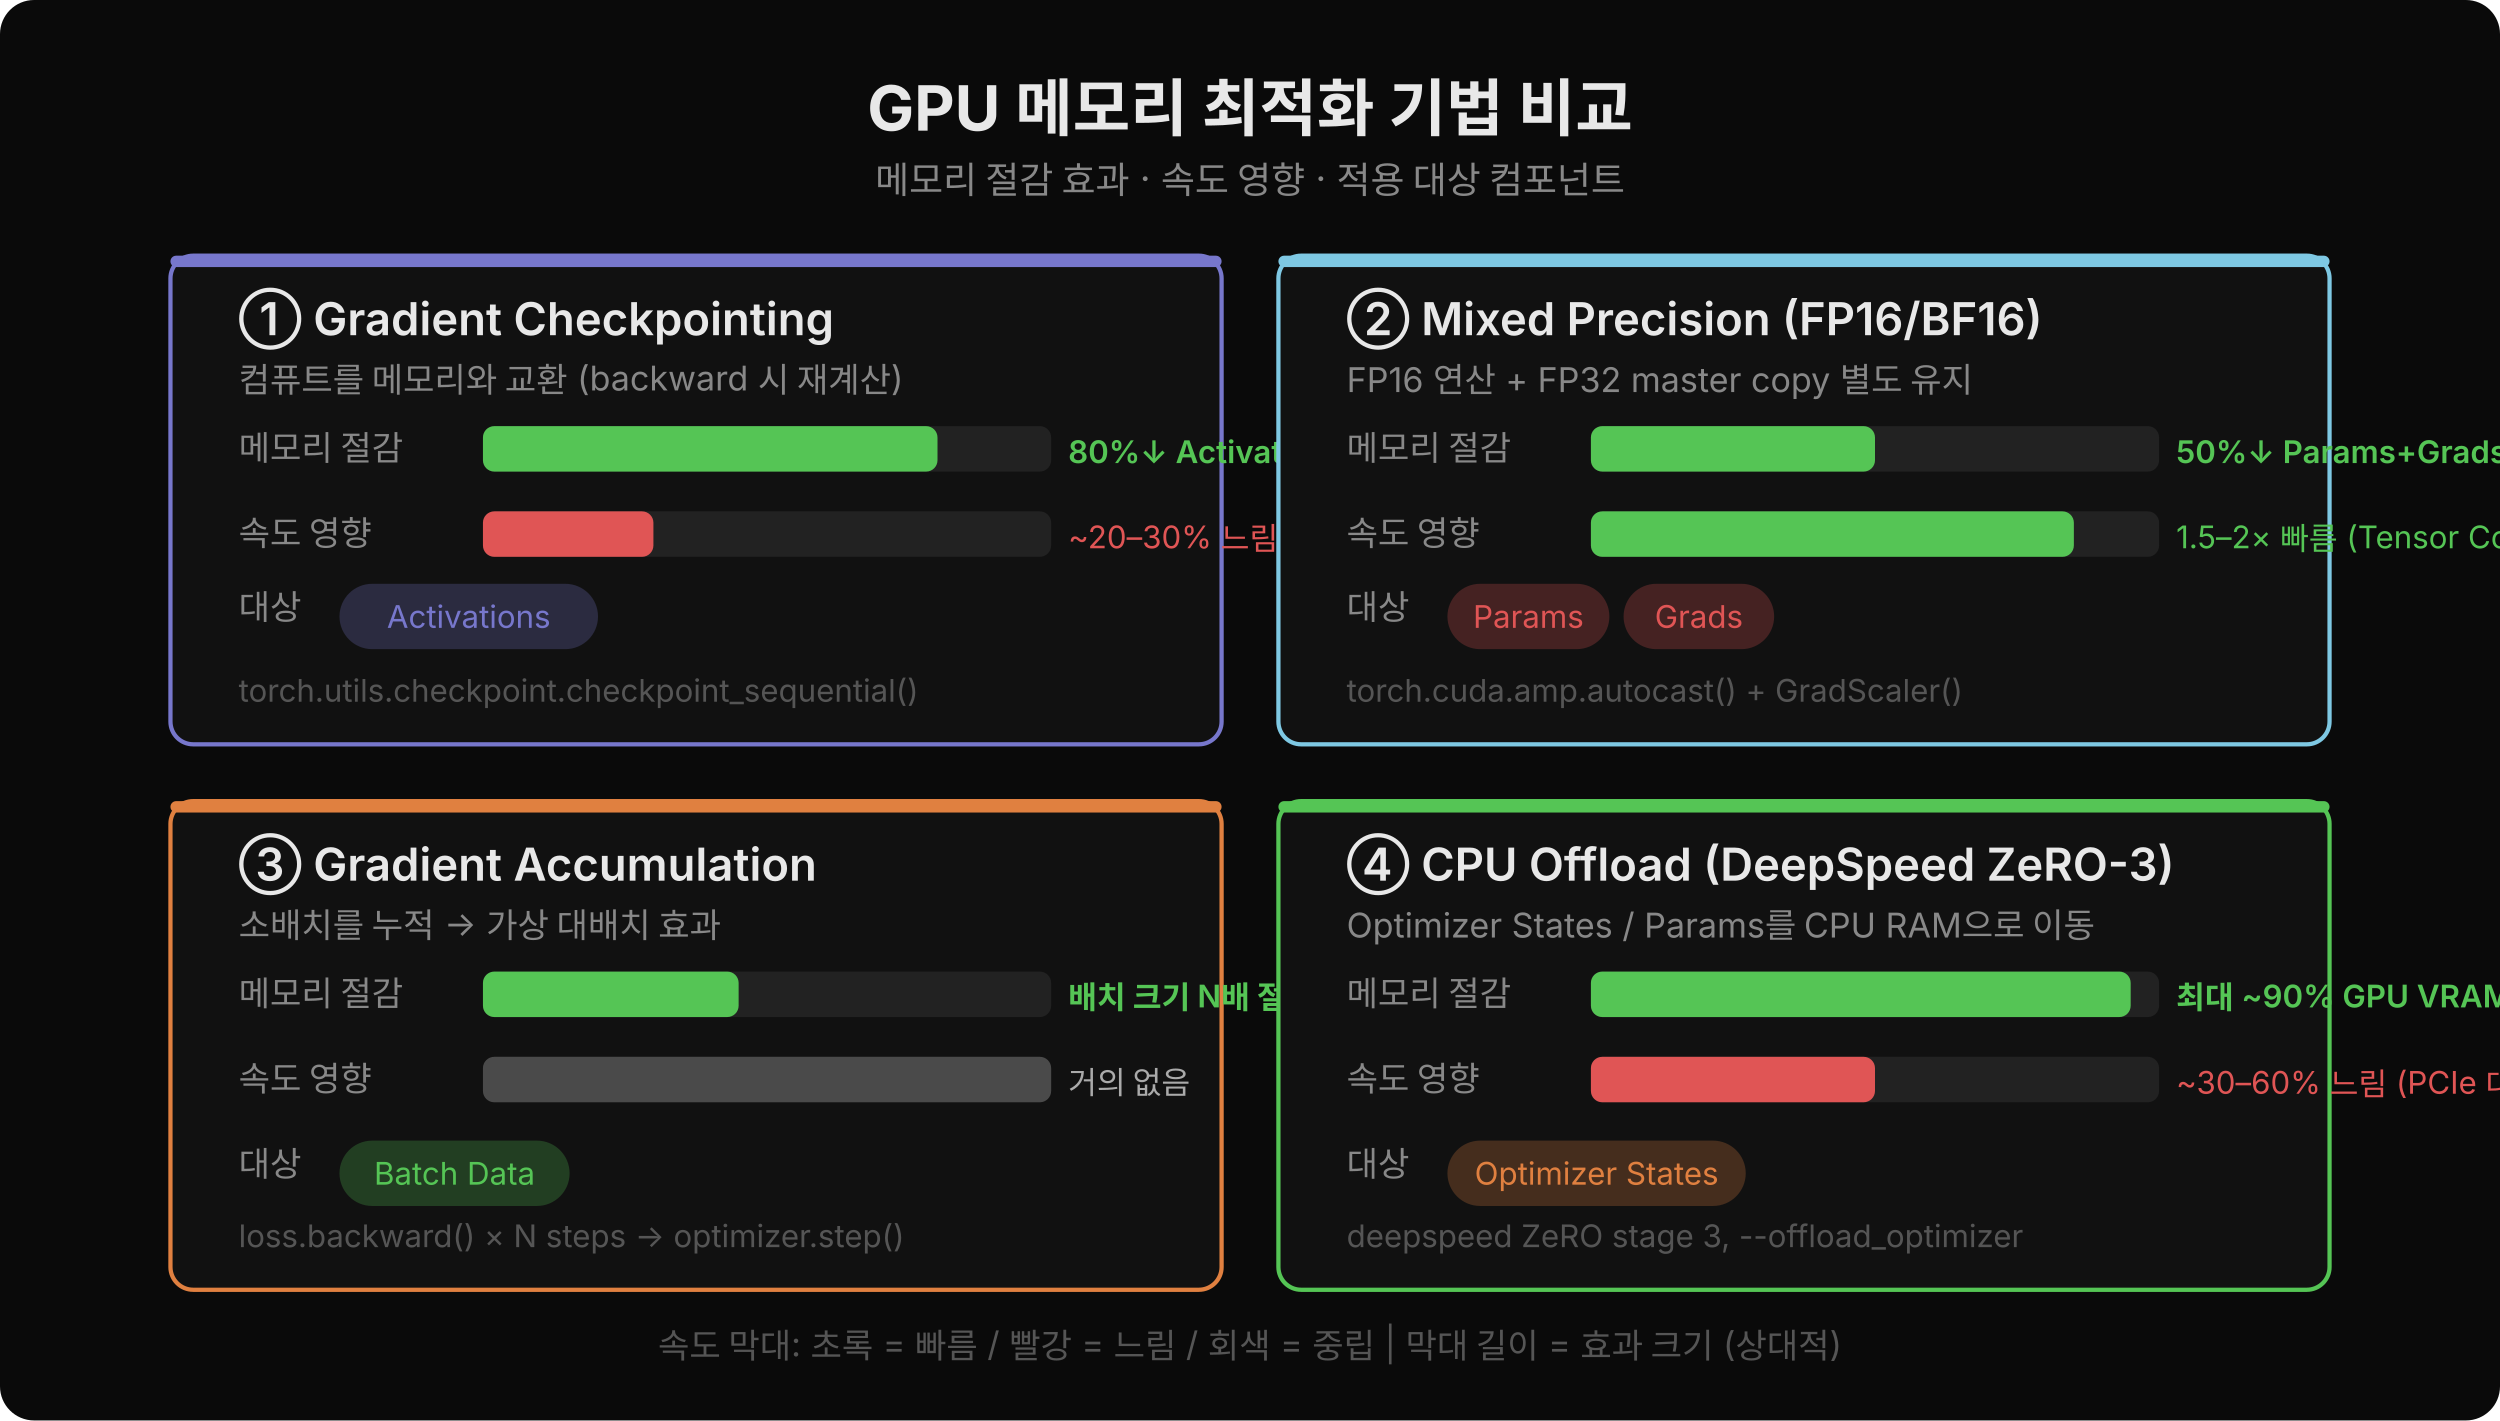
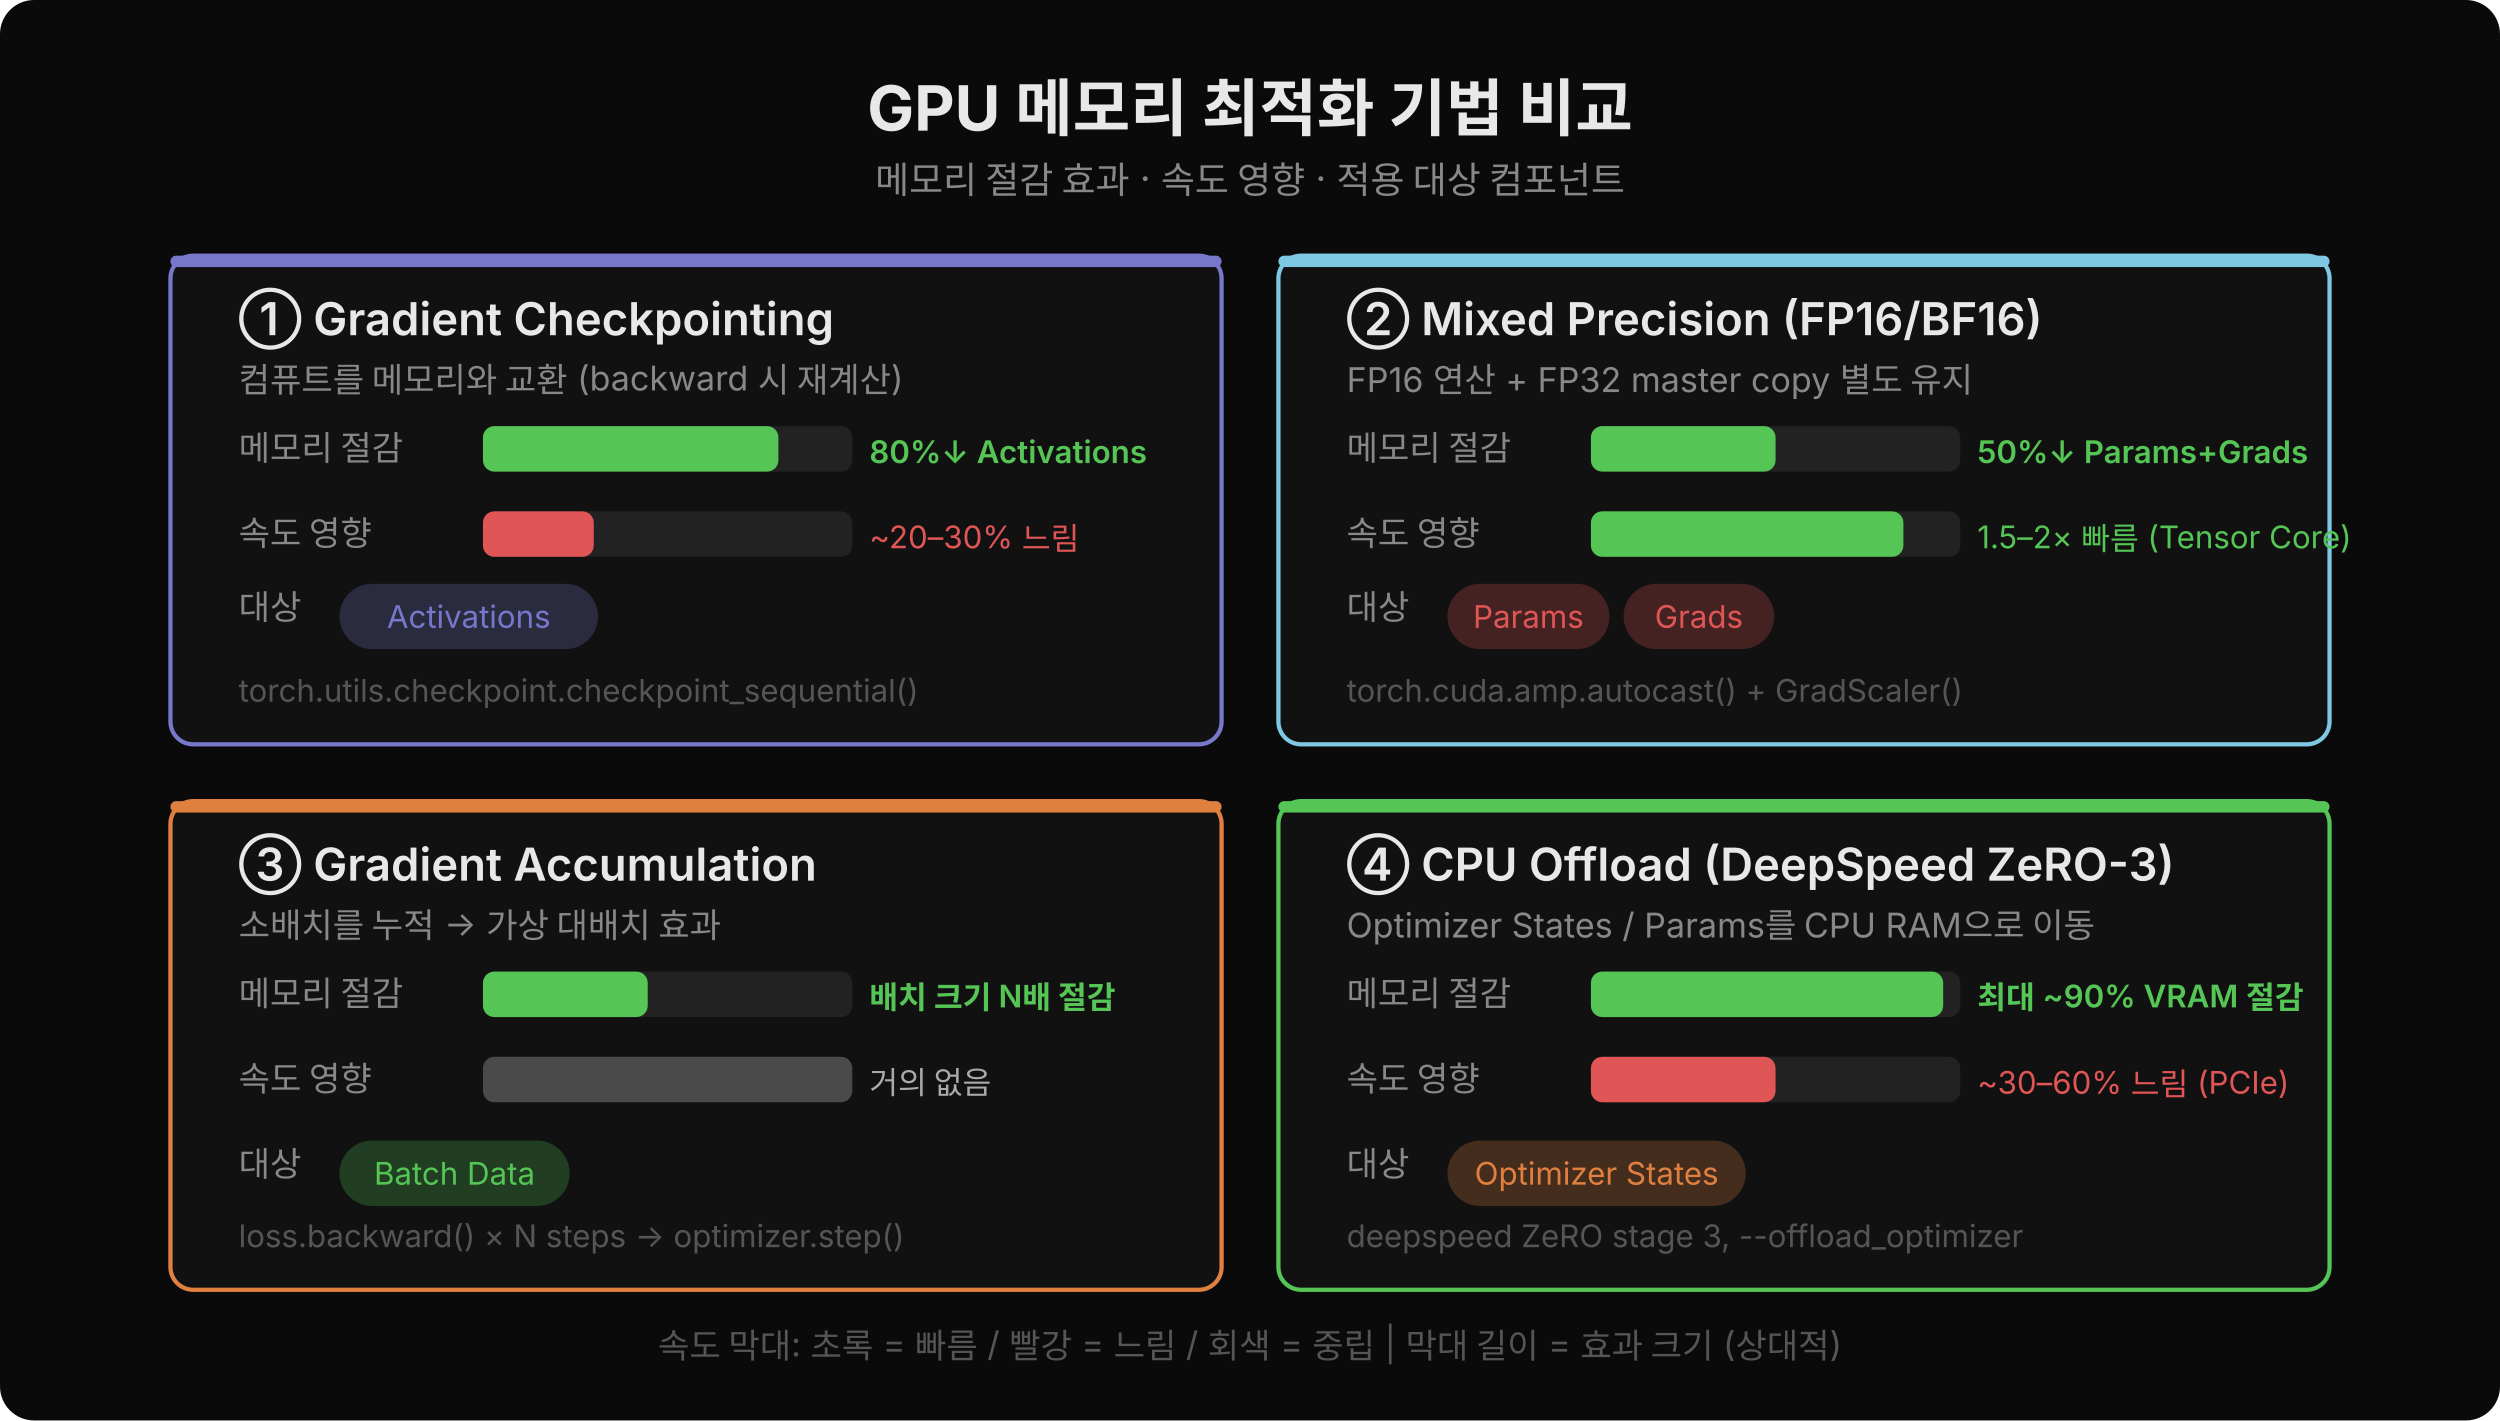
<svg xmlns="http://www.w3.org/2000/svg" width="880" viewBox="0 0 880 500" font-family="'Wanted Sans Variable','Wanted Sans',-apple-system,sans-serif">
  <rect width="880" height="500" rx="12" fill="#0a0a0a" />
  <text x="440" y="46" font-size="22" font-weight="700" fill="#e8e8e8" text-anchor="middle">GPU 메모리 최적화 기법 비교</text>
  <text x="440" y="68" font-size="13" fill="#888" text-anchor="middle">메모리 절감 효과 · 속도 영향 · 적용 대상 컴포넌트</text>
  <rect x="60" y="90" width="370" height="172" rx="8" fill="#111" stroke="#7777cc" stroke-width="1.5" />
  <rect x="60" y="90" width="370" height="4" rx="2" fill="#7777cc" />
  <text x="84" y="118" font-size="16" font-weight="600" fill="#e8e8e8">① Gradient Checkpointing</text>
  <text x="84" y="138" font-size="12" fill="#888">컴퓨트를 메모리와 교환 (backward 시 재계산)</text>
  <text x="84" y="162" font-size="12" fill="#888">메모리 절감</text>
-   <rect x="170" y="150" width="200" height="16" rx="4" fill="#222" />
-   <rect x="170" y="150" width="160" height="16" rx="4" fill="#55c555" />
-   <text x="376" y="163" font-size="11" fill="#55c555" font-weight="600">80%↓ Activations</text>
+   <rect x="170" y="150" width="130" height="16" rx="4" fill="#222" />
+   <rect x="170" y="150" width="104" height="16" rx="4" fill="#55c555" />
+   <text x="306" y="163" font-size="11" fill="#55c555" font-weight="600">80%↓ Activations</text>
  <text x="84" y="192" font-size="12" fill="#888">속도 영향</text>
-   <rect x="170" y="180" width="200" height="16" rx="4" fill="#222" />
-   <rect x="170" y="180" width="60" height="16" rx="4" fill="#e05555" />
-   <text x="376" y="193" font-size="11" fill="#e05555">~20–30% 느림</text>
+   <rect x="170" y="180" width="130" height="16" rx="4" fill="#222" />
+   <rect x="170" y="180" width="39" height="16" rx="4" fill="#e05555" />
+   <text x="306" y="193" font-size="11" fill="#e05555">~20–30% 느림</text>
  <text x="84" y="218" font-size="12" fill="#888">대상</text>
  <rect x="120" y="206" width="90" height="22" rx="11" fill="#7777cc" opacity="0.25" stroke="#7777cc" stroke-width="1" />
  <text x="165" y="221" font-size="11" fill="#7777cc" text-anchor="middle">Activations</text>
  <text x="84" y="247" font-size="11" fill="#555">torch.utils.checkpoint.checkpoint_sequential()</text>
  <rect x="450" y="90" width="370" height="172" rx="8" fill="#111" stroke="#7ec8e3" stroke-width="1.5" />
  <rect x="450" y="90" width="370" height="4" rx="2" fill="#7ec8e3" />
  <text x="474" y="118" font-size="16" font-weight="600" fill="#e8e8e8">② Mixed Precision (FP16/BF16)</text>
  <text x="474" y="138" font-size="12" fill="#888">FP16 연산 + FP32 master copy 별도 유지</text>
  <text x="474" y="162" font-size="12" fill="#888">메모리 절감</text>
-   <rect x="560" y="150" width="200" height="16" rx="4" fill="#222" />
-   <rect x="560" y="150" width="100" height="16" rx="4" fill="#55c555" />
-   <text x="766" y="163" font-size="11" fill="#55c555" font-weight="600">50%↓ Params+Grads</text>
+   <rect x="560" y="150" width="130" height="16" rx="4" fill="#222" />
+   <rect x="560" y="150" width="65" height="16" rx="4" fill="#55c555" />
+   <text x="696" y="163" font-size="11" fill="#55c555" font-weight="600">50%↓ Params+Grads</text>
  <text x="474" y="192" font-size="12" fill="#888">속도 영향</text>
-   <rect x="560" y="180" width="200" height="16" rx="4" fill="#222" />
-   <rect x="560" y="180" width="170" height="16" rx="4" fill="#55c555" />
-   <text x="766" y="193" font-size="11" fill="#55c555">1.5–2× 빠름 (Tensor Core)</text>
+   <rect x="560" y="180" width="130" height="16" rx="4" fill="#222" />
+   <rect x="560" y="180" width="110" height="16" rx="4" fill="#55c555" />
+   <text x="696" y="193" font-size="11" fill="#55c555">1.5–2× 빠름 (Tensor Core)</text>
  <text x="474" y="218" font-size="12" fill="#888">대상</text>
  <rect x="510" y="206" width="56" height="22" rx="11" fill="#e05555" opacity="0.25" stroke="#e05555" stroke-width="1" />
  <text x="538" y="221" font-size="11" fill="#e05555" text-anchor="middle">Params</text>
  <rect x="572" y="206" width="52" height="22" rx="11" fill="#e05555" opacity="0.25" stroke="#e05555" stroke-width="1" />
  <text x="598" y="221" font-size="11" fill="#e05555" text-anchor="middle">Grads</text>
  <text x="474" y="247" font-size="11" fill="#555">torch.cuda.amp.autocast() + GradScaler()</text>
  <rect x="60" y="282" width="370" height="172" rx="8" fill="#111" stroke="#e08040" stroke-width="1.5" />
  <rect x="60" y="282" width="370" height="4" rx="2" fill="#e08040" />
  <text x="84" y="310" font-size="16" font-weight="600" fill="#e8e8e8">③ Gradient Accumulation</text>
  <text x="84" y="330" font-size="12" fill="#888">소배치를 누적 → 가상 대배치 효과</text>
  <text x="84" y="354" font-size="12" fill="#888">메모리 절감</text>
-   <rect x="170" y="342" width="200" height="16" rx="4" fill="#222" />
-   <rect x="170" y="342" width="90" height="16" rx="4" fill="#55c555" />
-   <text x="376" y="355" font-size="11" fill="#55c555" font-weight="600">배치 크기 N배 절감</text>
+   <rect x="170" y="342" width="130" height="16" rx="4" fill="#222" />
+   <rect x="170" y="342" width="58" height="16" rx="4" fill="#55c555" />
+   <text x="306" y="355" font-size="11" fill="#55c555" font-weight="600">배치 크기 N배 절감</text>
  <text x="84" y="384" font-size="12" fill="#888">속도 영향</text>
-   <rect x="170" y="372" width="200" height="16" rx="4" fill="#222" />
-   <rect x="170" y="372" width="200" height="16" rx="4" fill="#888" opacity="0.4" />
-   <text x="376" y="385" font-size="11" fill="#aaa">거의 없음</text>
+   <rect x="170" y="372" width="130" height="16" rx="4" fill="#222" />
+   <rect x="170" y="372" width="130" height="16" rx="4" fill="#888" opacity="0.4" />
+   <text x="306" y="385" font-size="11" fill="#aaa">거의 없음</text>
  <text x="84" y="414" font-size="12" fill="#888">대상</text>
  <rect x="120" y="402" width="80" height="22" rx="11" fill="#55c555" opacity="0.25" stroke="#55c555" stroke-width="1" />
  <text x="160" y="417" font-size="11" fill="#55c555" text-anchor="middle">Batch Data</text>
  <text x="84" y="439" font-size="11" fill="#555">loss.backward() × N steps → optimizer.step()</text>
  <rect x="450" y="282" width="370" height="172" rx="8" fill="#111" stroke="#55c555" stroke-width="1.5" />
  <rect x="450" y="282" width="370" height="4" rx="2" fill="#55c555" />
  <text x="474" y="310" font-size="16" font-weight="600" fill="#e8e8e8">④ CPU Offload (DeepSpeed ZeRO-3)</text>
  <text x="474" y="330" font-size="12" fill="#888">Optimizer States / Params를 CPU RAM으로 이동</text>
  <text x="474" y="354" font-size="12" fill="#888">메모리 절감</text>
-   <rect x="560" y="342" width="200" height="16" rx="4" fill="#222" />
-   <rect x="560" y="342" width="190" height="16" rx="4" fill="#55c555" />
-   <text x="766" y="355" font-size="11" fill="#55c555" font-weight="600">최대 ~90% GPU VRAM 절감</text>
+   <rect x="560" y="342" width="130" height="16" rx="4" fill="#222" />
+   <rect x="560" y="342" width="124" height="16" rx="4" fill="#55c555" />
+   <text x="696" y="355" font-size="11" fill="#55c555" font-weight="600">최대 ~90% VRAM 절감</text>
  <text x="474" y="384" font-size="12" fill="#888">속도 영향</text>
-   <rect x="560" y="372" width="200" height="16" rx="4" fill="#222" />
-   <rect x="560" y="372" width="100" height="16" rx="4" fill="#e05555" />
-   <text x="766" y="385" font-size="11" fill="#e05555">~30–60% 느림 (PCIe 대역폭)</text>
+   <rect x="560" y="372" width="130" height="16" rx="4" fill="#222" />
+   <rect x="560" y="372" width="65" height="16" rx="4" fill="#e05555" />
+   <text x="696" y="385" font-size="11" fill="#e05555">~30–60% 느림 (PCIe)</text>
  <text x="474" y="414" font-size="12" fill="#888">대상</text>
  <rect x="510" y="402" width="104" height="22" rx="11" fill="#e08040" opacity="0.25" stroke="#e08040" stroke-width="1" />
  <text x="562" y="417" font-size="11" fill="#e08040" text-anchor="middle">Optimizer States</text>
  <text x="474" y="439" font-size="11" fill="#555">deepspeed ZeRO stage 3, --offload_optimizer</text>
  <text x="440" y="478" font-size="12" fill="#555" text-anchor="middle">속도 막대: 초록 = 빠름 / 빨강 = 느림 / 회색 = 중립  |  막대 길이 = 효과 크기 (상대적)</text>
</svg>
